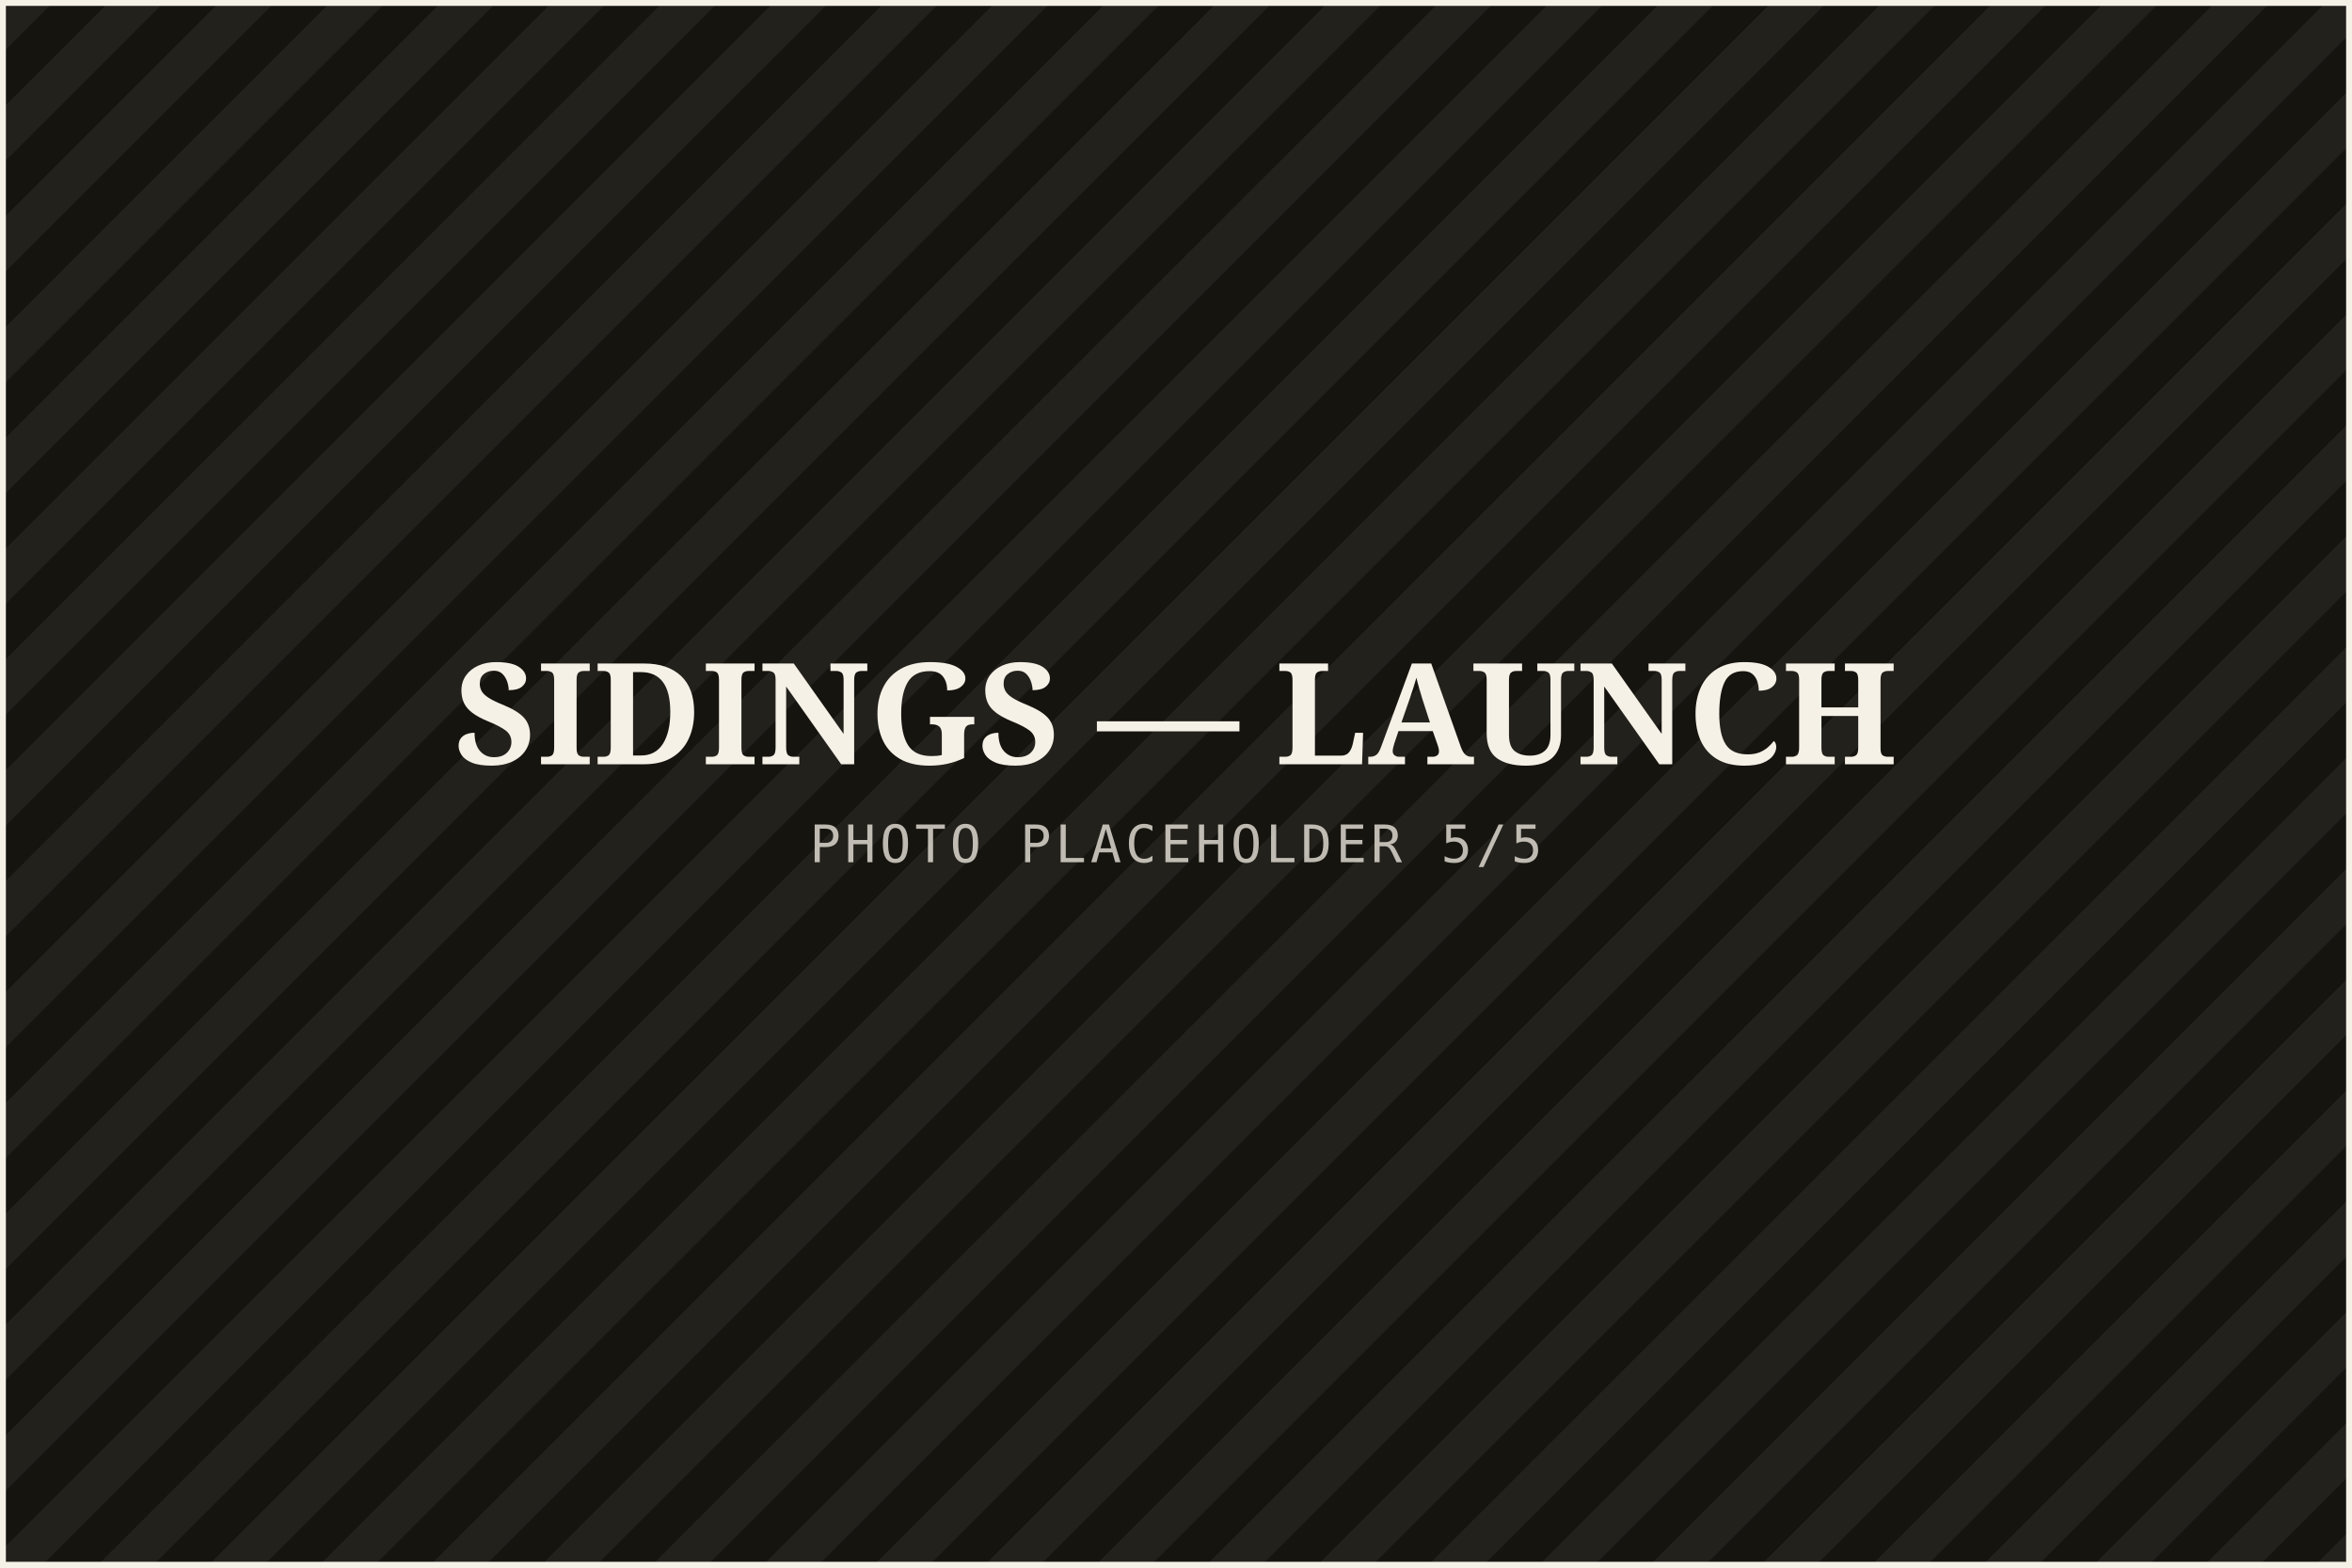
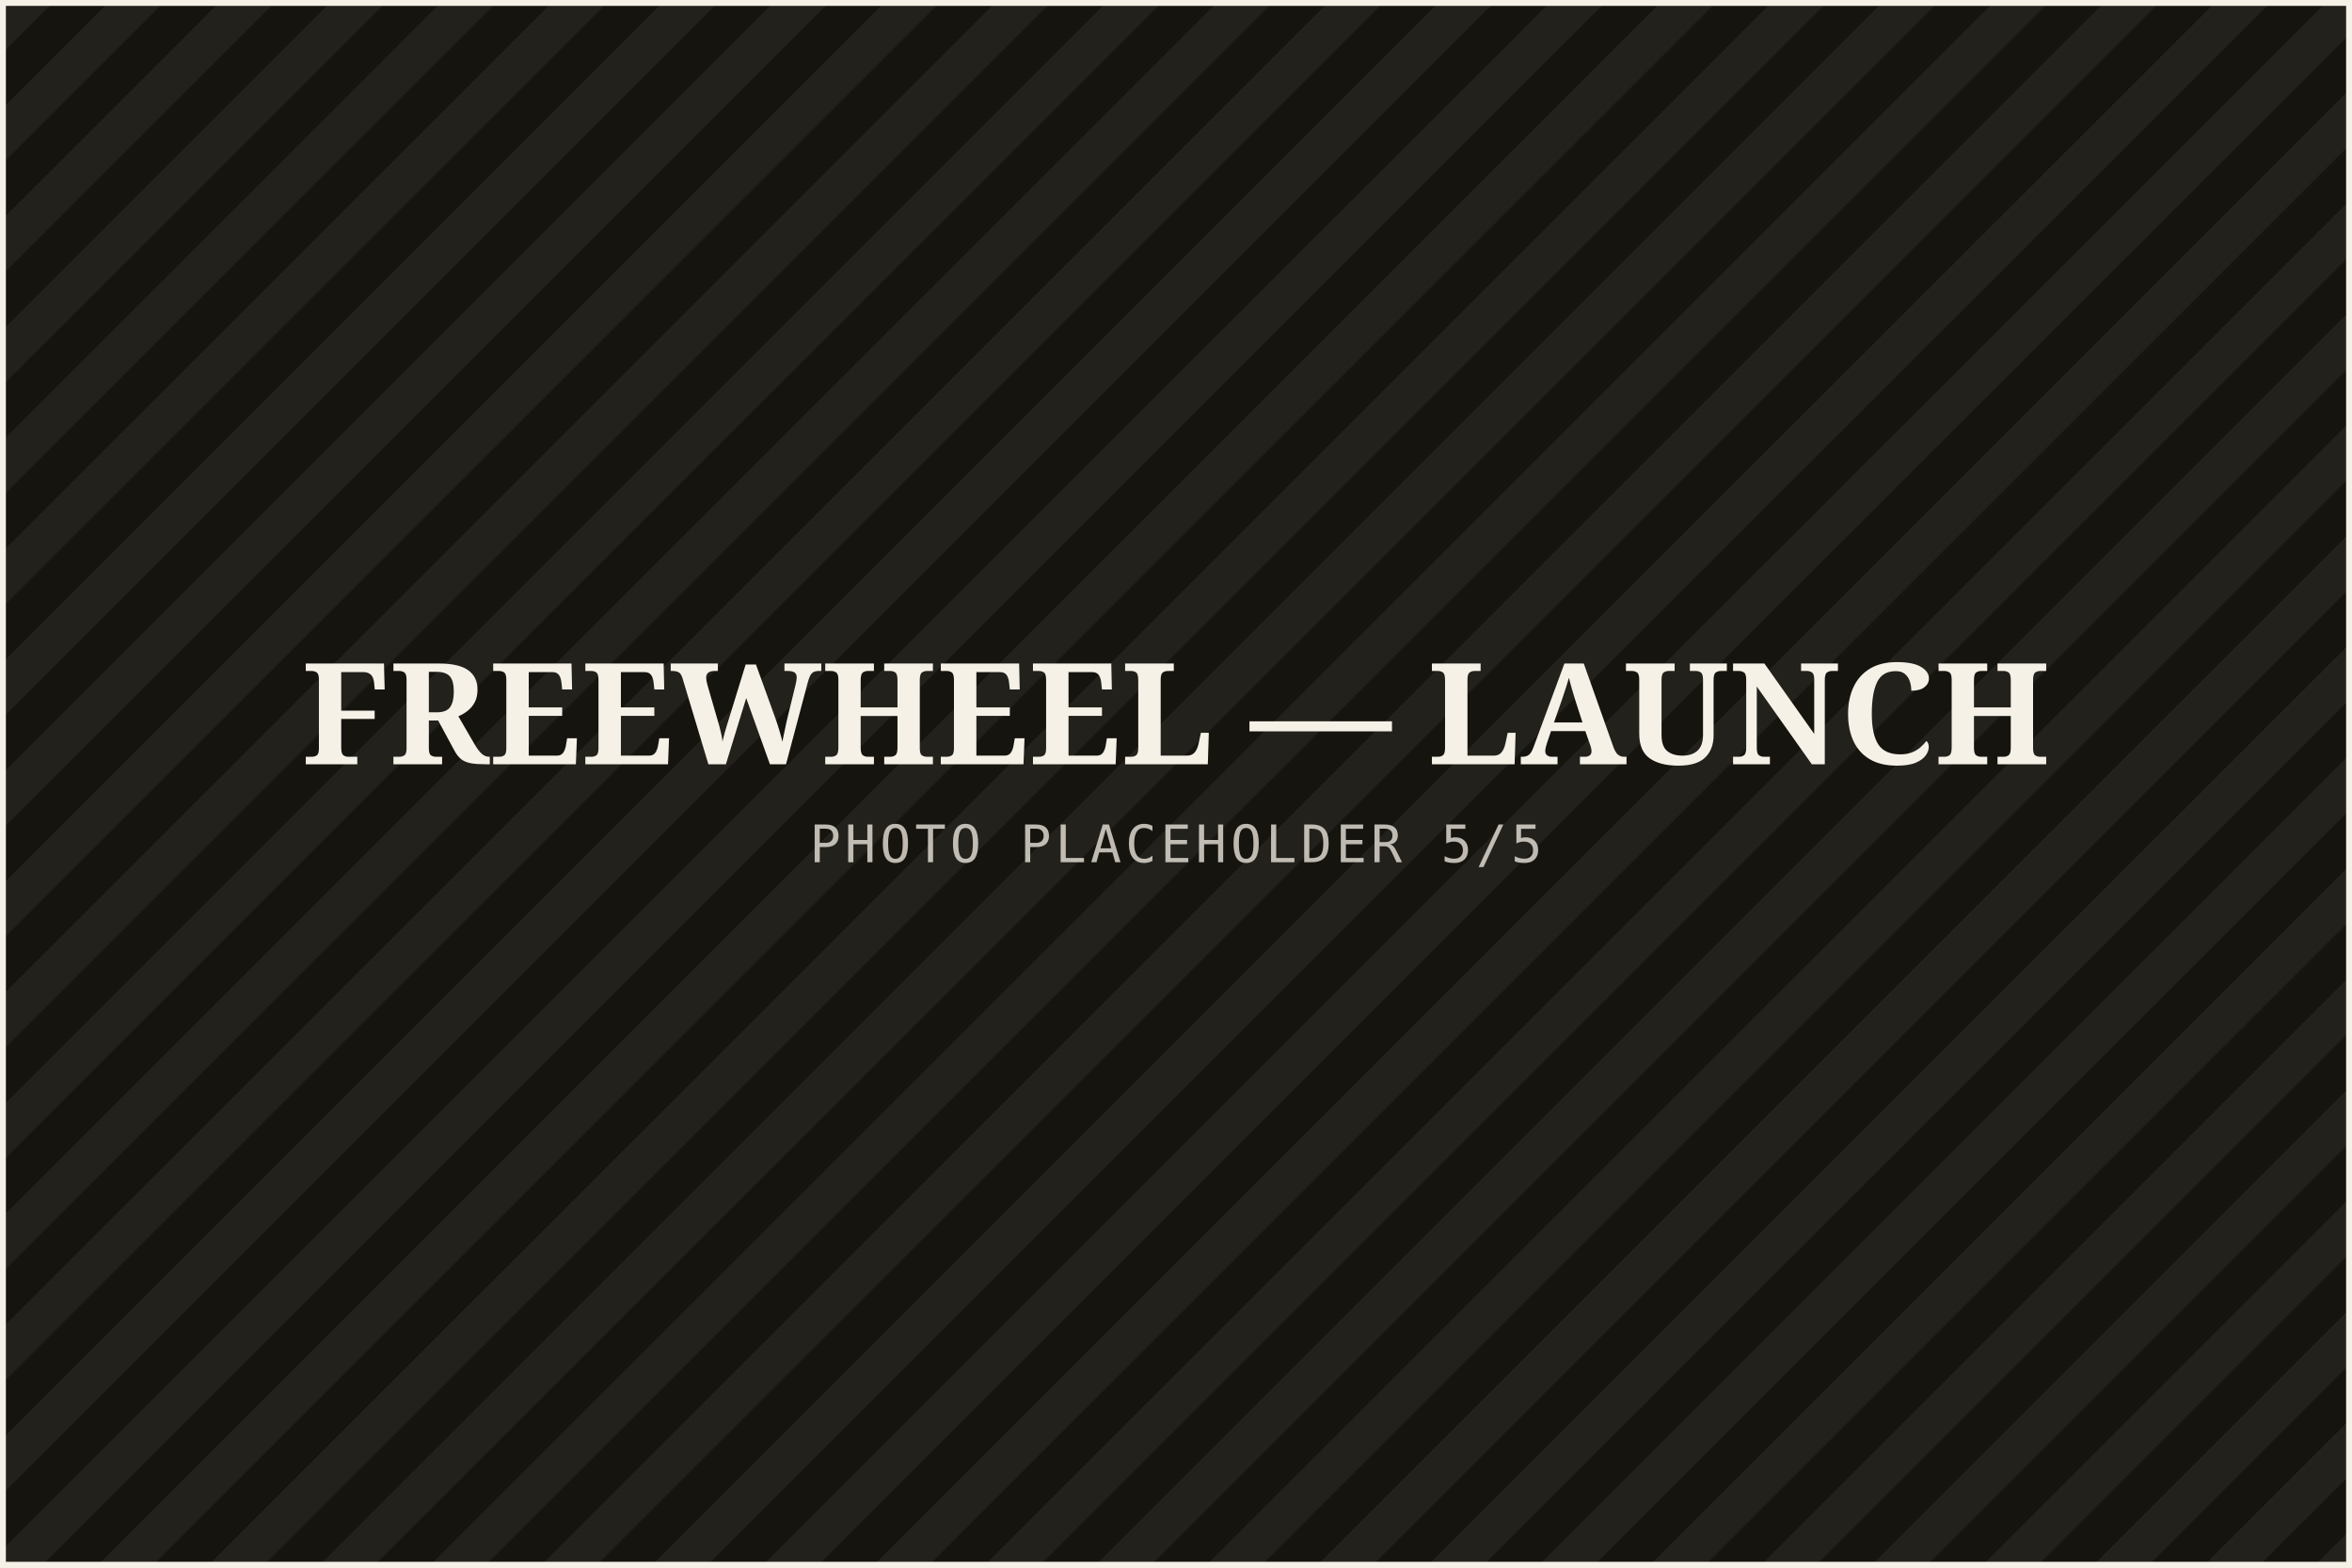
<svg xmlns="http://www.w3.org/2000/svg" viewBox="0 0 1200 800" width="1200" height="800">
  <defs>
    <pattern id="p" width="40" height="40" patternTransform="rotate(45)" patternUnits="userSpaceOnUse">
      <rect width="40" height="40" fill="#16140F" />
      <rect width="20" height="40" fill="#F6F1E7" opacity="0.06" />
    </pattern>
  </defs>
  <rect width="1200" height="800" fill="url(#p)" />
  <rect x="0" y="0" width="1200" height="800" fill="none" stroke="#F6F1E7" stroke-width="6" />
-   <text x="600.0" y="390.0" font-family="Georgia, serif" font-size="72.0" font-weight="700" fill="#F6F1E7" text-anchor="middle">SIDINGS — LAUNCH</text>
+   <text x="600.0" y="390.0" font-family="Georgia, serif" font-size="72.0" font-weight="700" fill="#F6F1E7" text-anchor="middle">FREEWHEEL — LAUNCH</text>
  <text x="600.0" y="440.0" font-family="monospace" font-size="26.4" letter-spacing="2" fill="#F6F1E7" text-anchor="middle" opacity="0.75">PHOTO PLACEHOLDER 5/5</text>
</svg>
